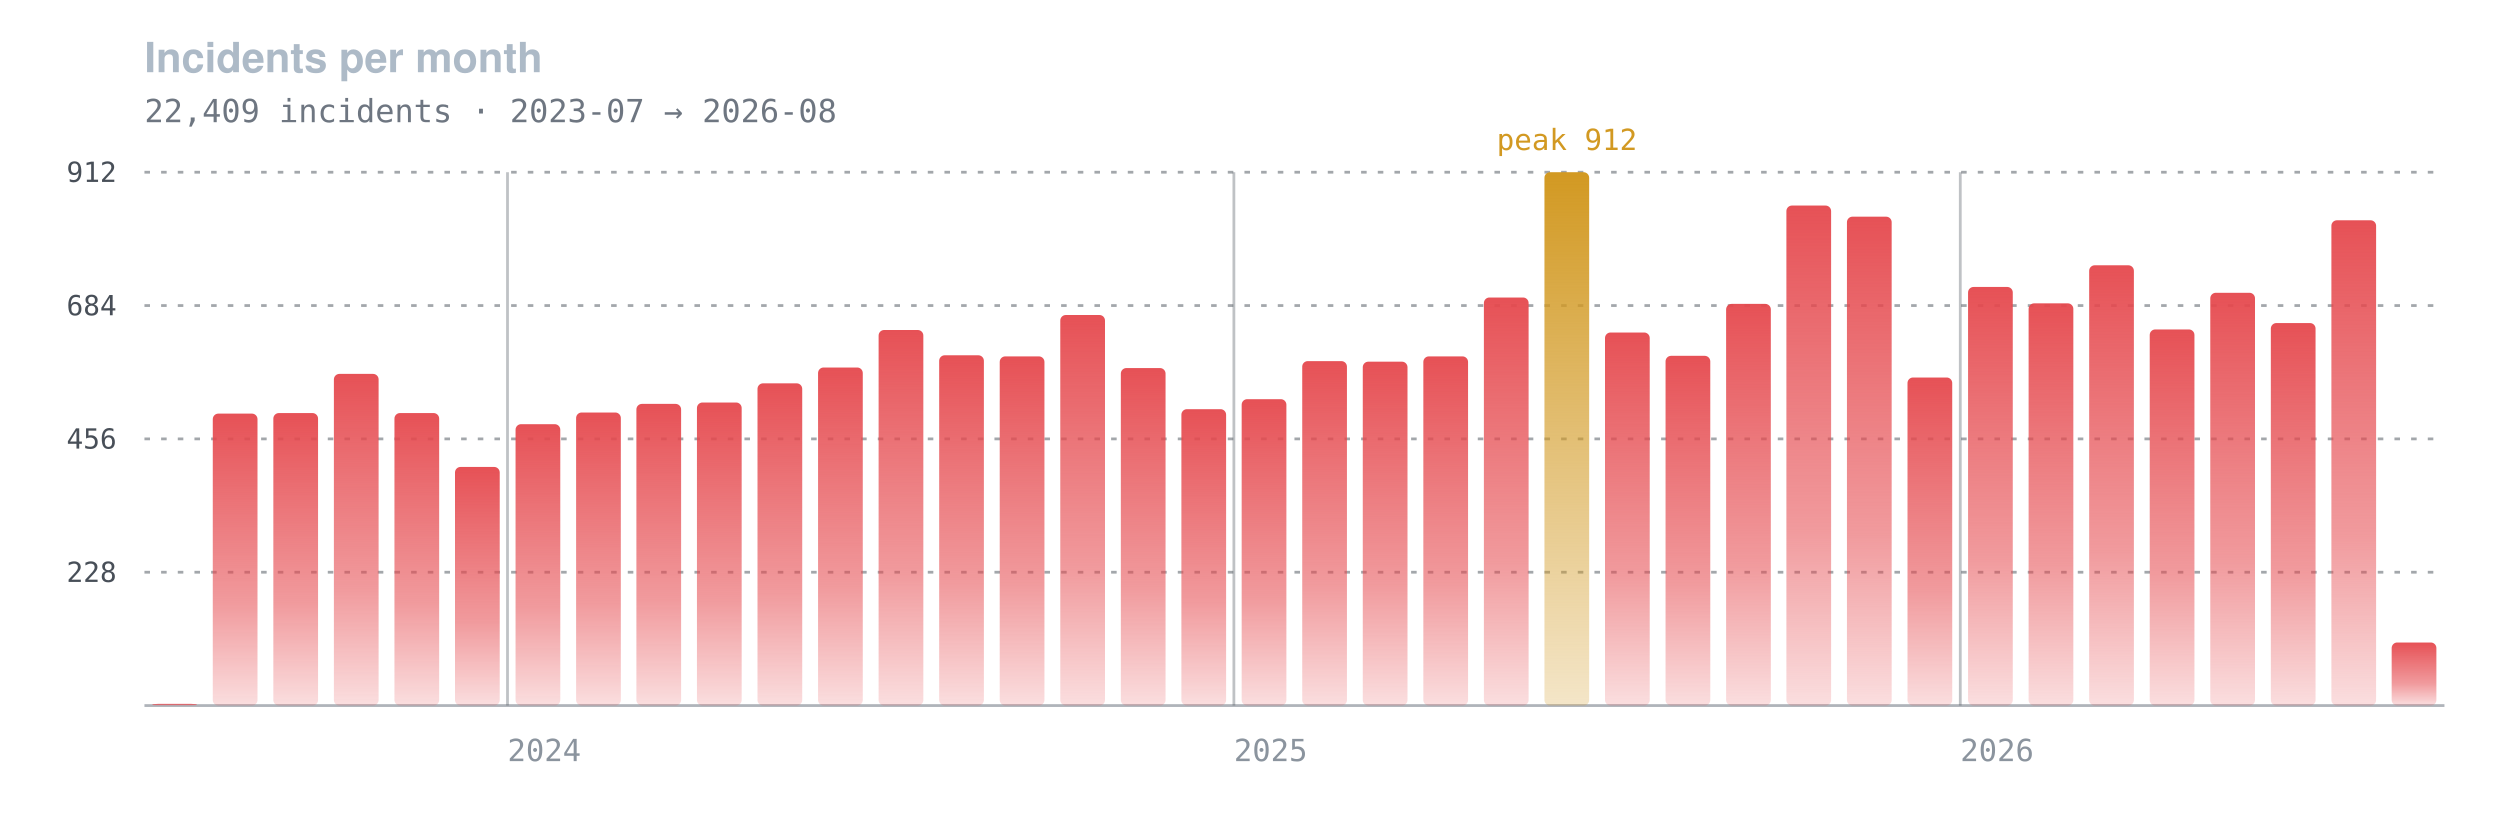
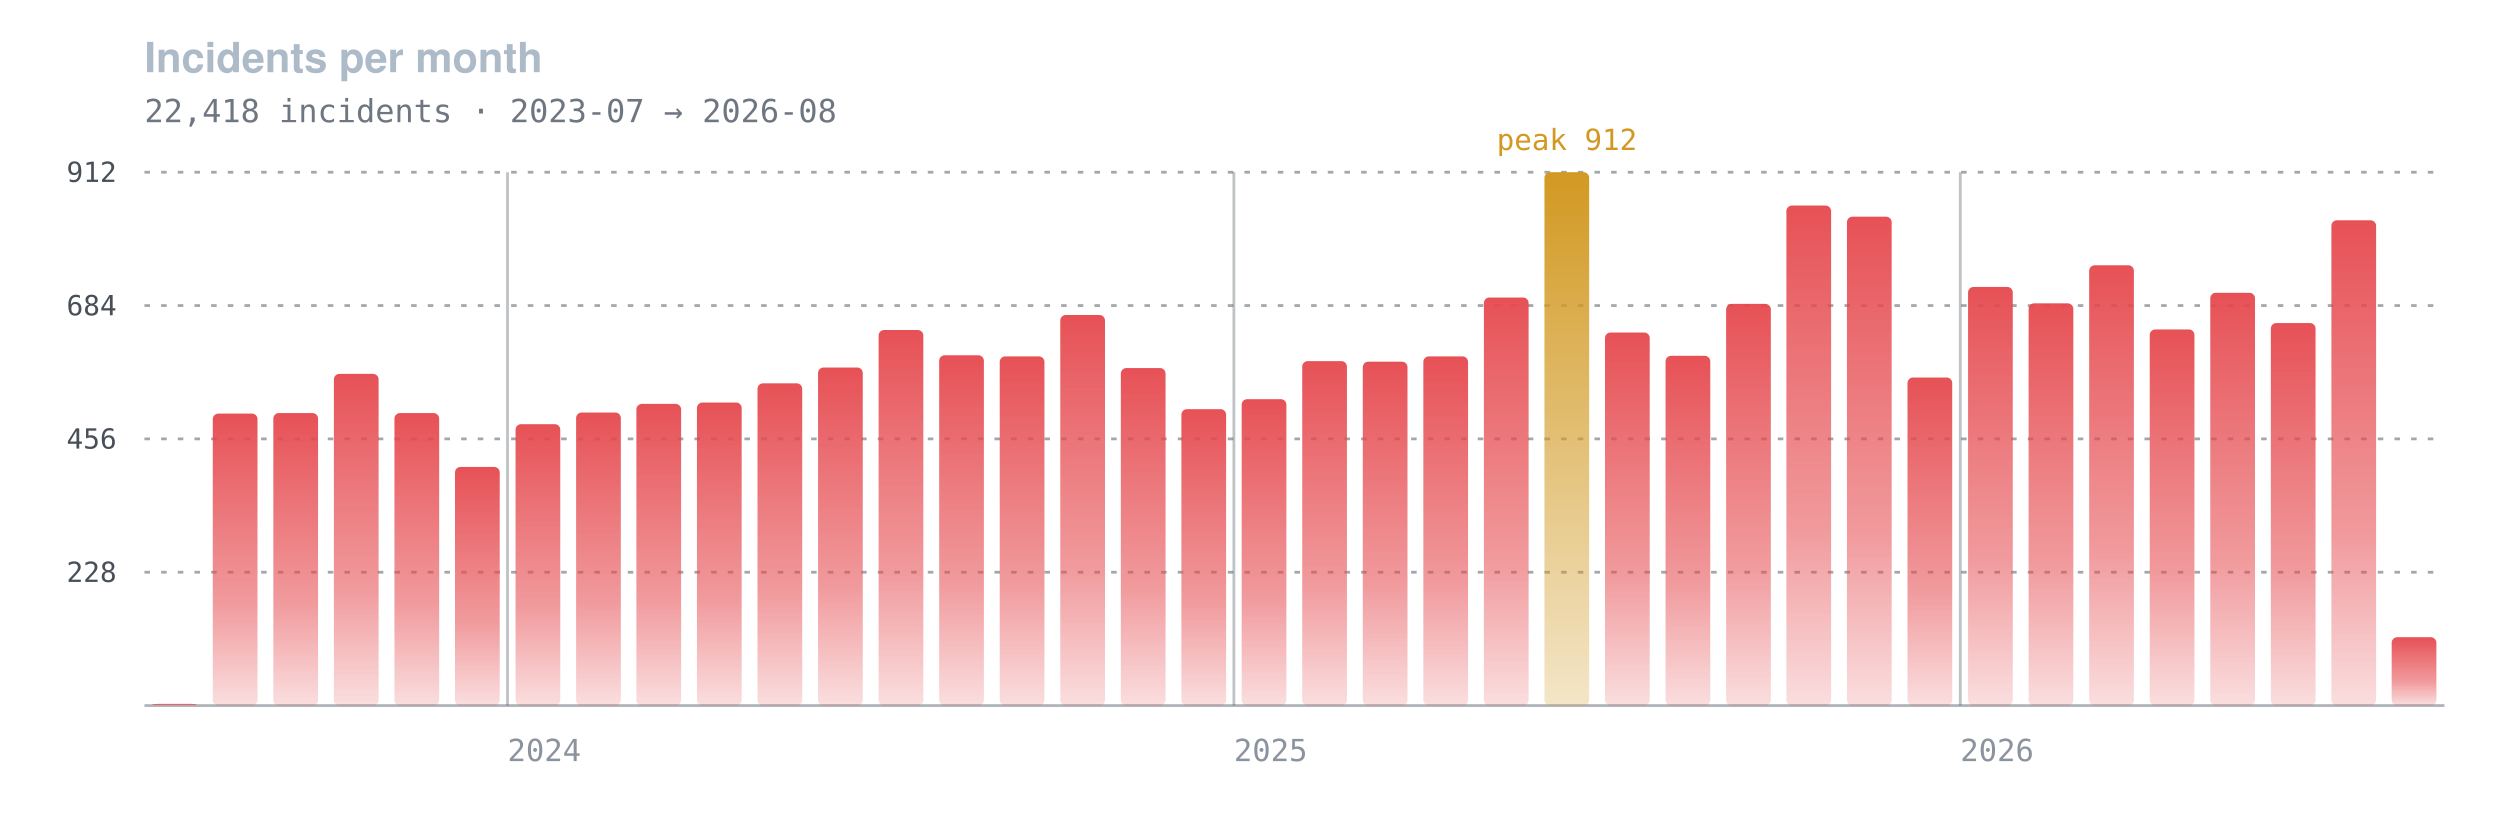
<svg xmlns="http://www.w3.org/2000/svg" viewBox="0 0 900 300" width="900" height="300" role="img">
  <defs>
    <linearGradient id="bg" x1="0" y1="0" x2="0" y2="1">
      <stop offset="0%" stop-color="#e5484d" stop-opacity="0.95" />
      <stop offset="65%" stop-color="#e5484d" stop-opacity="0.55" />
      <stop offset="100%" stop-color="#e5484d" stop-opacity="0.18" />
    </linearGradient>
    <linearGradient id="pk" x1="0" y1="0" x2="0" y2="1">
      <stop offset="0%" stop-color="#d29922" stop-opacity="1" />
      <stop offset="100%" stop-color="#d29922" stop-opacity="0.25" />
    </linearGradient>
  </defs>
  <text x="52" y="26" fill="#adbac7" font-size="15" font-family="-apple-system,BlinkMacSystemFont,Segoe UI,Helvetica,Arial,sans-serif" font-weight="600">Incidents per month</text>
-   <text x="52" y="44" fill="#6e7681" font-size="11.5" font-family="ui-monospace,SFMono-Regular,Menlo,Consolas,monospace">22,409 incidents · 2023-07 → 2026-08</text>
+   <text x="52" y="44" fill="#6e7681" font-size="11.5" font-family="ui-monospace,SFMono-Regular,Menlo,Consolas,monospace">22,418 incidents · 2023-07 → 2026-08</text>
  <line x1="52" y1="206.0" x2="880" y2="206.0" stroke="#484f58" stroke-width="1" stroke-dasharray="2 4" opacity="0.5" />
  <text x="42" y="209.5" fill="#484f58" font-size="10" font-family="ui-monospace,SFMono-Regular,Menlo,Consolas,monospace" text-anchor="end">228</text>
  <line x1="52" y1="158.0" x2="880" y2="158.0" stroke="#484f58" stroke-width="1" stroke-dasharray="2 4" opacity="0.5" />
  <text x="42" y="161.5" fill="#484f58" font-size="10" font-family="ui-monospace,SFMono-Regular,Menlo,Consolas,monospace" text-anchor="end">456</text>
  <line x1="52" y1="110.0" x2="880" y2="110.0" stroke="#484f58" stroke-width="1" stroke-dasharray="2 4" opacity="0.5" />
  <text x="42" y="113.5" fill="#484f58" font-size="10" font-family="ui-monospace,SFMono-Regular,Menlo,Consolas,monospace" text-anchor="end">684</text>
  <line x1="52" y1="62.0" x2="880" y2="62.0" stroke="#484f58" stroke-width="1" stroke-dasharray="2 4" opacity="0.5" />
  <text x="42" y="65.5" fill="#484f58" font-size="10" font-family="ui-monospace,SFMono-Regular,Menlo,Consolas,monospace" text-anchor="end">912</text>
  <line x1="52" y1="254" x2="880" y2="254" stroke="#6e7681" stroke-width="1" opacity="0.55" />
  <rect x="54.8" y="253.4" width="16.1" height="0.6" rx="2" fill="url(#bg)" />
  <rect x="76.6" y="148.9" width="16.1" height="105.1" rx="2" fill="url(#bg)" />
  <rect x="98.4" y="148.7" width="16.1" height="105.3" rx="2" fill="url(#bg)" />
  <rect x="120.2" y="134.6" width="16.1" height="119.4" rx="2" fill="url(#bg)" />
  <rect x="142.0" y="148.7" width="16.1" height="105.3" rx="2" fill="url(#bg)" />
  <rect x="163.8" y="168.1" width="16.1" height="85.9" rx="2" fill="url(#bg)" />
  <rect x="185.6" y="152.7" width="16.1" height="101.3" rx="2" fill="url(#bg)" />
  <line x1="182.7" y1="62" x2="182.7" y2="254" stroke="#484f58" stroke-width="1" opacity="0.35" />
  <text x="182.7" y="274" fill="#8b949e" font-size="11" font-family="ui-monospace,SFMono-Regular,Menlo,Consolas,monospace">2024</text>
  <rect x="207.4" y="148.5" width="16.1" height="105.5" rx="2" fill="url(#bg)" />
  <rect x="229.1" y="145.4" width="16.1" height="108.6" rx="2" fill="url(#bg)" />
  <rect x="250.9" y="144.9" width="16.1" height="109.1" rx="2" fill="url(#bg)" />
  <rect x="272.7" y="138.0" width="16.1" height="116.0" rx="2" fill="url(#bg)" />
  <rect x="294.5" y="132.3" width="16.1" height="121.7" rx="2" fill="url(#bg)" />
  <rect x="316.3" y="118.8" width="16.1" height="135.2" rx="2" fill="url(#bg)" />
  <rect x="338.1" y="127.9" width="16.1" height="126.1" rx="2" fill="url(#bg)" />
  <rect x="359.9" y="128.3" width="16.1" height="125.7" rx="2" fill="url(#bg)" />
  <rect x="381.7" y="113.4" width="16.1" height="140.6" rx="2" fill="url(#bg)" />
  <rect x="403.5" y="132.5" width="16.1" height="121.5" rx="2" fill="url(#bg)" />
  <rect x="425.3" y="147.3" width="16.1" height="106.7" rx="2" fill="url(#bg)" />
  <rect x="447.0" y="143.7" width="16.1" height="110.3" rx="2" fill="url(#bg)" />
  <line x1="444.2" y1="62" x2="444.2" y2="254" stroke="#484f58" stroke-width="1" opacity="0.35" />
  <text x="444.2" y="274" fill="#8b949e" font-size="11" font-family="ui-monospace,SFMono-Regular,Menlo,Consolas,monospace">2025</text>
  <rect x="468.8" y="130.0" width="16.1" height="124.0" rx="2" fill="url(#bg)" />
  <rect x="490.6" y="130.2" width="16.1" height="123.8" rx="2" fill="url(#bg)" />
  <rect x="512.4" y="128.3" width="16.1" height="125.7" rx="2" fill="url(#bg)" />
  <rect x="534.2" y="107.1" width="16.1" height="146.9" rx="2" fill="url(#bg)" />
  <rect x="556.0" y="62.0" width="16.1" height="192.0" rx="2" fill="url(#pk)" />
  <rect x="577.8" y="119.7" width="16.1" height="134.3" rx="2" fill="url(#bg)" />
  <rect x="599.6" y="128.1" width="16.1" height="125.9" rx="2" fill="url(#bg)" />
  <rect x="621.4" y="109.4" width="16.1" height="144.6" rx="2" fill="url(#bg)" />
  <rect x="643.1" y="74.0" width="16.1" height="180.0" rx="2" fill="url(#bg)" />
  <rect x="664.9" y="78.0" width="16.1" height="176.0" rx="2" fill="url(#bg)" />
  <rect x="686.7" y="135.9" width="16.1" height="118.1" rx="2" fill="url(#bg)" />
  <rect x="708.5" y="103.3" width="16.1" height="150.7" rx="2" fill="url(#bg)" />
  <line x1="705.7" y1="62" x2="705.7" y2="254" stroke="#484f58" stroke-width="1" opacity="0.35" />
  <text x="705.7" y="274" fill="#8b949e" font-size="11" font-family="ui-monospace,SFMono-Regular,Menlo,Consolas,monospace">2026</text>
  <rect x="730.3" y="109.2" width="16.1" height="144.8" rx="2" fill="url(#bg)" />
  <rect x="752.1" y="95.5" width="16.1" height="158.5" rx="2" fill="url(#bg)" />
  <rect x="773.9" y="118.6" width="16.1" height="135.4" rx="2" fill="url(#bg)" />
  <rect x="795.7" y="105.4" width="16.1" height="148.6" rx="2" fill="url(#bg)" />
  <rect x="817.5" y="116.3" width="16.1" height="137.7" rx="2" fill="url(#bg)" />
  <rect x="839.3" y="79.3" width="16.1" height="174.7" rx="2" fill="url(#bg)" />
-   <rect x="861.0" y="231.3" width="16.1" height="22.7" rx="2" fill="url(#bg)" />
+   <rect x="861.0" y="229.4" width="16.1" height="24.6" rx="2" fill="url(#bg)" />
  <text x="564.1" y="54.0" fill="#d29922" font-size="10.5" font-family="ui-monospace,SFMono-Regular,Menlo,Consolas,monospace" text-anchor="middle">peak 912</text>
</svg>
